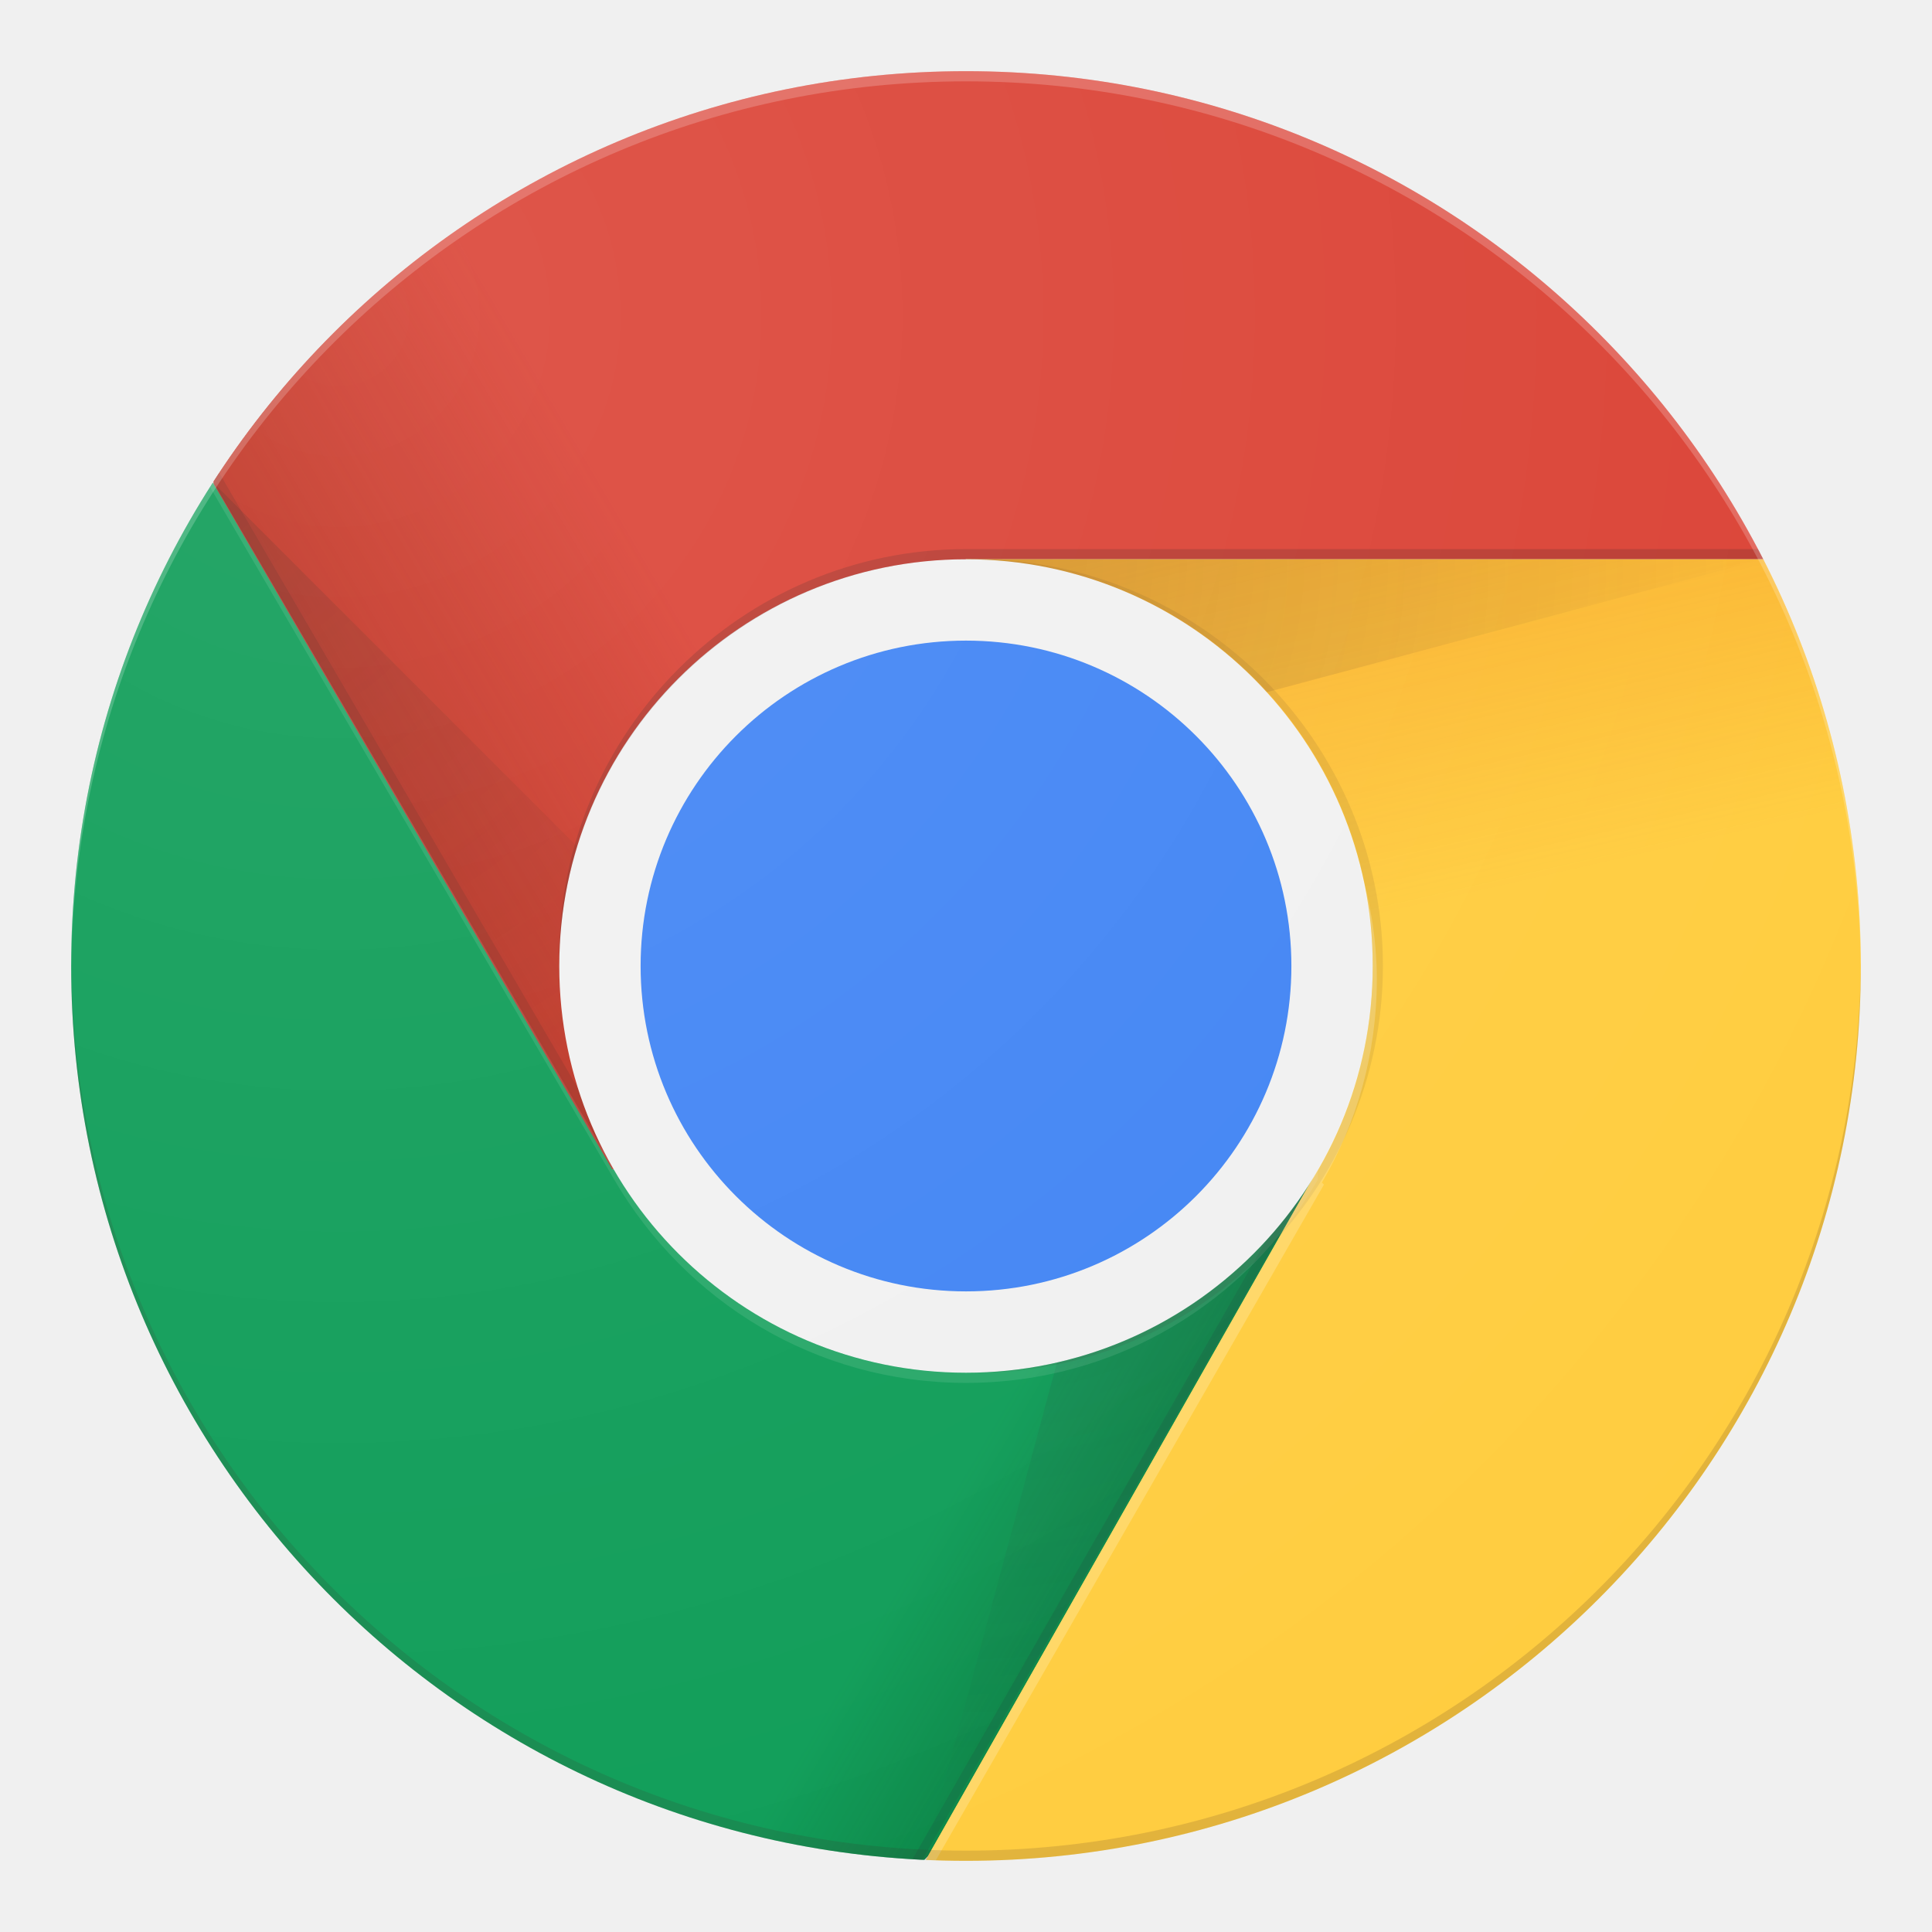
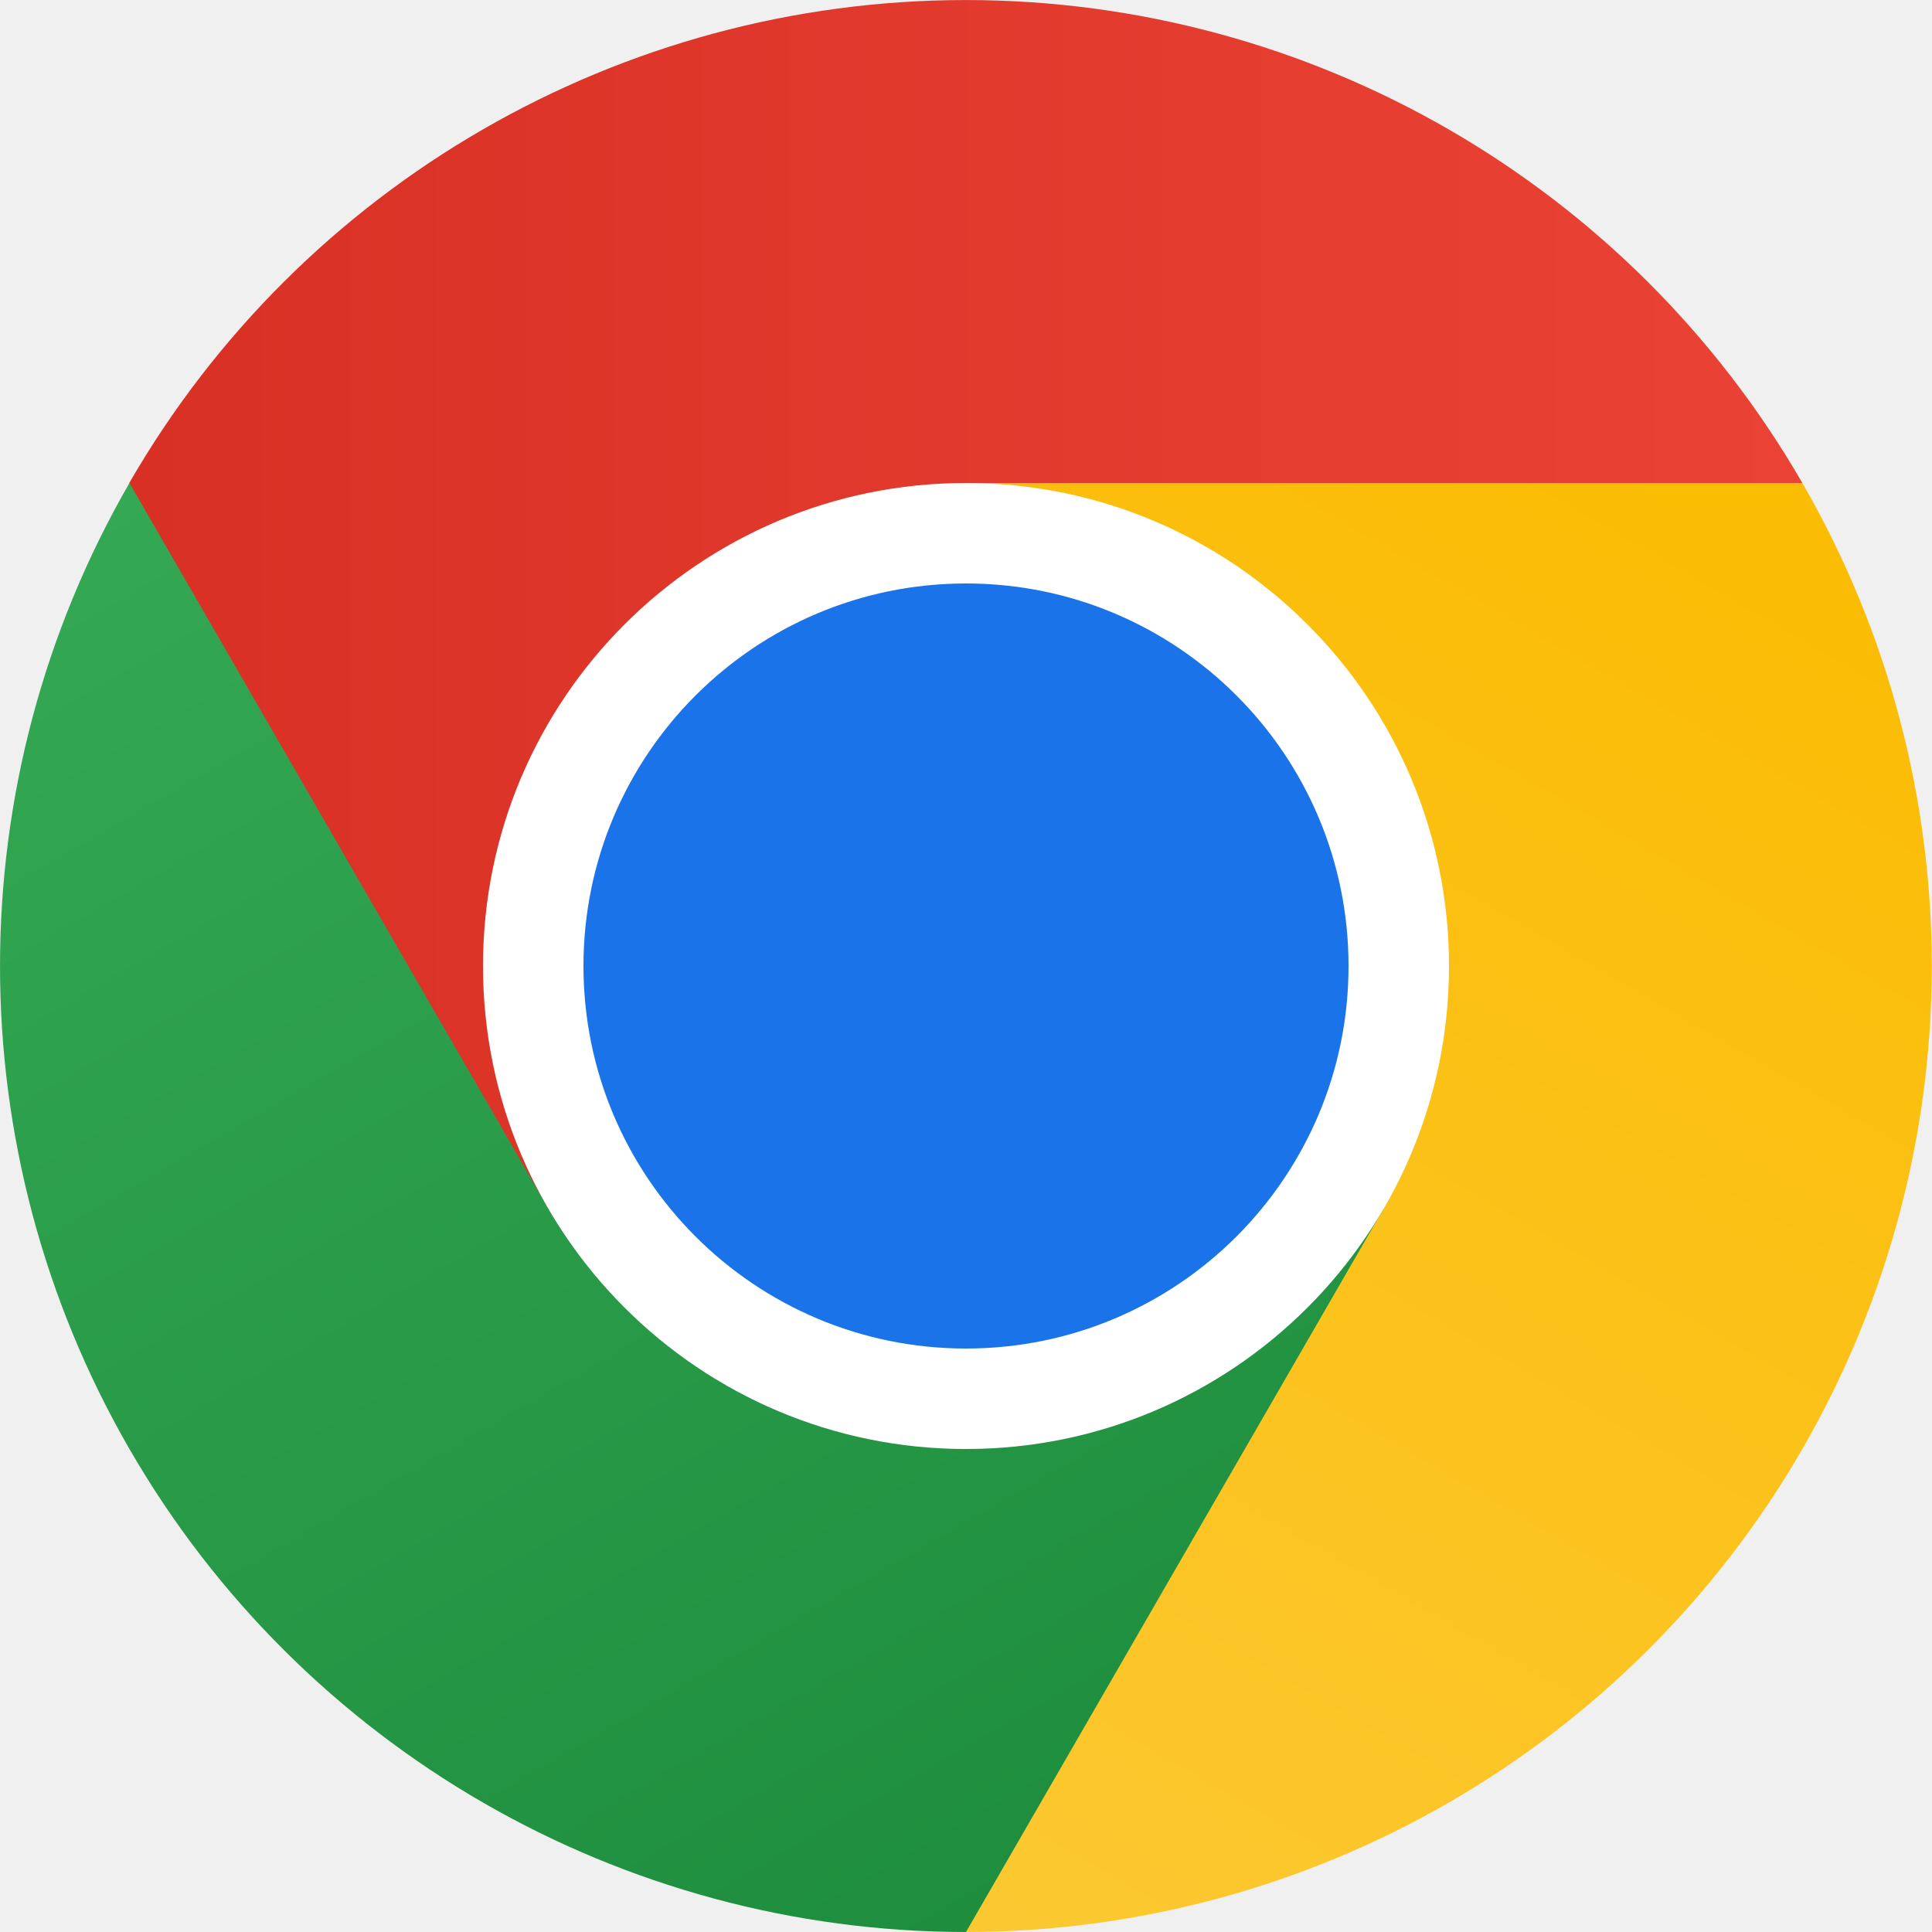
- <svg xmlns="http://www.w3.org/2000/svg" xmlns:xlink="http://www.w3.org/1999/xlink" viewBox="1 1 190 190">
-   <defs>
-     <linearGradient id="b" x1="29.34" x2="81.84" y1="75.02" y2="44.35" gradientUnits="userSpaceOnUse">
-       <stop offset="0" stop-color="#a52714" stop-opacity=".6" />
-       <stop offset=".66" stop-color="#a52714" stop-opacity="0" />
-     </linearGradient>
-     <linearGradient id="c" x1="110.87" x2="52.54" y1="164.5" y2="130.33" gradientUnits="userSpaceOnUse">
-       <stop offset="0" stop-color="#055524" stop-opacity=".4" />
-       <stop offset=".33" stop-color="#055524" stop-opacity="0" />
-     </linearGradient>
-     <linearGradient id="a" x1="121.86" x2="136.55" y1="49.8" y2="114.13" gradientUnits="userSpaceOnUse">
-       <stop offset="0" stop-color="#ea6100" stop-opacity=".3" />
-       <stop offset=".66" stop-color="#ea6100" stop-opacity="0" />
-     </linearGradient>
-     <linearGradient id="i" x1="121.86" x2="136.55" y1="49.8" y2="114.13" xlink:href="#a" gradientUnits="userSpaceOnUse" />
-     <linearGradient id="l" x1="29.34" x2="81.84" y1="75.02" y2="44.35" xlink:href="#b" gradientUnits="userSpaceOnUse" />
-     <radialGradient id="d" cx="668.18" cy="55.95" r="84.08" gradientTransform="translate(-576)" gradientUnits="userSpaceOnUse">
-       <stop offset="0" stop-color="#3e2723" stop-opacity=".2" />
-       <stop offset="1" stop-color="#3e2723" stop-opacity="0" />
-     </radialGradient>
-     <linearGradient id="o" x1="110.87" x2="52.54" y1="164.5" y2="130.33" xlink:href="#c" gradientUnits="userSpaceOnUse" />
-     <radialGradient id="p" cx="597.88" cy="48.52" r="78.04" xlink:href="#d" gradientTransform="translate(-576)" gradientUnits="userSpaceOnUse" />
-     <radialGradient id="q" cx="671.84" cy="96.14" r="87.87" gradientTransform="translate(-576)" gradientUnits="userSpaceOnUse">
-       <stop offset="0" stop-color="#263238" stop-opacity=".2" />
-       <stop offset="1" stop-color="#263238" stop-opacity="0" />
-     </radialGradient>
-     <radialGradient id="r" cx="34.29" cy="32.01" r="176.75" gradientUnits="userSpaceOnUse">
-       <stop offset="0" stop-color="#fff" stop-opacity=".1" />
-       <stop offset="1" stop-color="#fff" stop-opacity="0" />
-     </radialGradient>
-     <circle id="e" cx="96" cy="96" r="88" />
-   </defs>
-   <clipPath id="f">
-     <use xlink:href="#e" overflow="visible" />
-   </clipPath>
-   <g clip-path="url(#f)">
-     <path fill="#db4437" d="M22 8v108h39.4L96 56h88V8z" />
-     <path fill="url(#b)" d="M22 8v108h39.4L96 56h88V8z" />
-   </g>
-   <path fill="#3e2723" fill-opacity=".15" d="M62.3 115.7L22.5 47.4l-.6 1 39 67.8z" clip-path="url(#f)" />
-   <g clip-path="url(#f)">
-     <path fill="#0f9d58" d="M8 184h83.8l39-39v-29H61.2L8 24.5z" />
-     <path fill="url(#c)" d="M8 184h83.8l39-39v-29H61.2L8 24.5z" />
-   </g>
-   <path fill="#263238" fill-opacity=".15" d="M129.8 117.3l-.8-.4-38.3 67h1l38.3-67z" clip-path="url(#f)" />
-   <g clip-path="url(#f)">
-     <defs>
-       <path id="g" d="M8 184h83.8l39-39v-29H61.2L8 24.5z" />
-     </defs>
-     <clipPath id="h">
-       <use xlink:href="#g" overflow="visible" />
-     </clipPath>
-     <g clip-path="url(#h)">
-       <path fill="#ffcd40" d="M96 56l34.6 60L92 184h92V56z" />
-       <path fill="url(#a)" d="M96 56l34.6 60L92 184h92V56z" />
-     </g>
-   </g>
-   <g clip-path="url(#f)">
-     <path fill="#ffcd40" d="M96 56l34.6 60L92 184h92V56z" />
-     <path fill="url(#i)" d="M96 56l34.6 60L92 184h92V56z" />
-   </g>
-   <g clip-path="url(#f)">
-     <defs>
-       <path id="j" d="M96 56l34.6 60L92 184h92V56z" />
-     </defs>
-     <clipPath id="k">
-       <use xlink:href="#j" overflow="visible" />
-     </clipPath>
-     <g clip-path="url(#k)">
-       <path fill="#db4437" d="M22 8v108h39.4L96 56h88V8z" />
-       <path fill="url(#l)" d="M22 8v108h39.4L96 56h88V8z" />
-     </g>
-   </g>
-   <path fill="url(#d)" d="M96 56v21l78.4-21z" clip-path="url(#f)" />
-   <g clip-path="url(#f)">
-     <defs>
-       <path id="m" d="M22 8v40.3L61.4 116 96 56h88V8z" />
-     </defs>
-     <clipPath id="n">
-       <use xlink:href="#m" overflow="visible" />
-     </clipPath>
-     <g clip-path="url(#n)">
-       <path fill="#0f9d58" d="M8 184h83.8l39-39v-29H61.2L8 24.5z" />
-       <path fill="url(#o)" d="M8 184h83.8l39-39v-29H61.2L8 24.5z" />
-     </g>
-   </g>
-   <path fill="url(#p)" d="M22 48.5l57.2 57.2L61.4 116z" clip-path="url(#f)" />
-   <path fill="url(#q)" d="M91.8 184l21-78.3 17.8 10.3z" clip-path="url(#f)" />
-   <g clip-path="url(#f)">
-     <circle cx="96" cy="96" r="40" fill="#f1f1f1" />
-     <circle cx="96" cy="96" r="32" fill="#4285f4" />
-   </g>
-   <g clip-path="url(#f)">
-     <path fill="#3e2723" fill-opacity=".2" d="M96 55c-22 0-40 18-40 40v1c0-22 18-40 40-40h88v-1H96z" />
-     <path fill="#fff" fill-opacity=".1" d="M130.6 116c-7 12-19.8 20-34.6 20s-27.7-8-34.6-20L8 24.5v1L61.4 117c7 12 19.8 20 34.6 20s27.7-8 34.6-20v-1z" />
-     <path fill="#3e2723" d="M97 56h-.5c22 .3 39.5 18 39.5 40s-17.6 39.7-39.5 40h.5c22 0 40-18 40-40s-18-40-40-40z" opacity=".1" />
-     <path fill="#fff" fill-opacity=".2" d="M131 117.3c3.4-5.8 5.4-12.6 5.4-20 0-4-.7-8.2-2-12 1 3.4 1.6 7 1.6 10.7 0 7.3-2 14-5.4 20L92 184h1l38.2-66.5z" />
-   </g>
-   <g clip-path="url(#f)">
-     <path fill="#fff" fill-opacity=".2" d="M96 9c48.4 0 87.7 39 88 87.5V96c0-48.6-39.4-88-88-88S8 47.4 8 96v.5C8.3 48 47.6 9 96 9z" />
-     <path fill="#3e2723" fill-opacity=".15" d="M96 183c48.4 0 87.7-39 88-87.5v.5c0 48.6-39.4 88-88 88S8 144.6 8 96v-.5C8.3 144 47.6 183 96 183z" />
-   </g>
-   <circle cx="96" cy="96" r="88" fill="url(#r)" />
-   <path fill="none" d="M0 0h192v192H0z" />
+ <svg xmlns="http://www.w3.org/2000/svg" viewBox="0 0 100 100">
+   <linearGradient id="b" x1="55.41" x2="12.11" y1="96.87" y2="21.87" gradientUnits="userSpaceOnUse">
+     <stop offset="0" stop-color="#1e8e3e" />
+     <stop offset="1" stop-color="#34a853" />
+   </linearGradient>
+   <linearGradient id="c" x1="42.7" x2="86" y1="100" y2="25.13" gradientUnits="userSpaceOnUse">
+     <stop offset="0" stop-color="#fcc934" />
+     <stop offset="1" stop-color="#fbbc04" />
+   </linearGradient>
+   <linearGradient id="a" x1="6.7" x2="93.29" y1="31.25" y2="31.25" gradientUnits="userSpaceOnUse">
+     <stop offset="0" stop-color="#d93025" />
+     <stop offset="1" stop-color="#ea4335" />
+   </linearGradient>
+   <path fill="url(#a)" d="M93.29 25a50 50 90 0 0-86.6 0l3 54z" />
+   <path fill="url(#b)" d="M28.35 62.5 6.7 25A50 50 90 0 0 50 100l49-50z" />
+   <path fill="url(#c)" d="M71.65 62.5 50 100a50 50 90 0 0 43.29-75H50z" />
+   <path fill="#fff" d="M50 75a25 25 90 1 0 0-50 25 25 90 0 0 0 50z" />
+   <path fill="#1a73e8" d="M50 69.8a19.8 19.8 90 1 0 0-39.6 19.8 19.8 90 0 0 0 39.6z" />
</svg>
